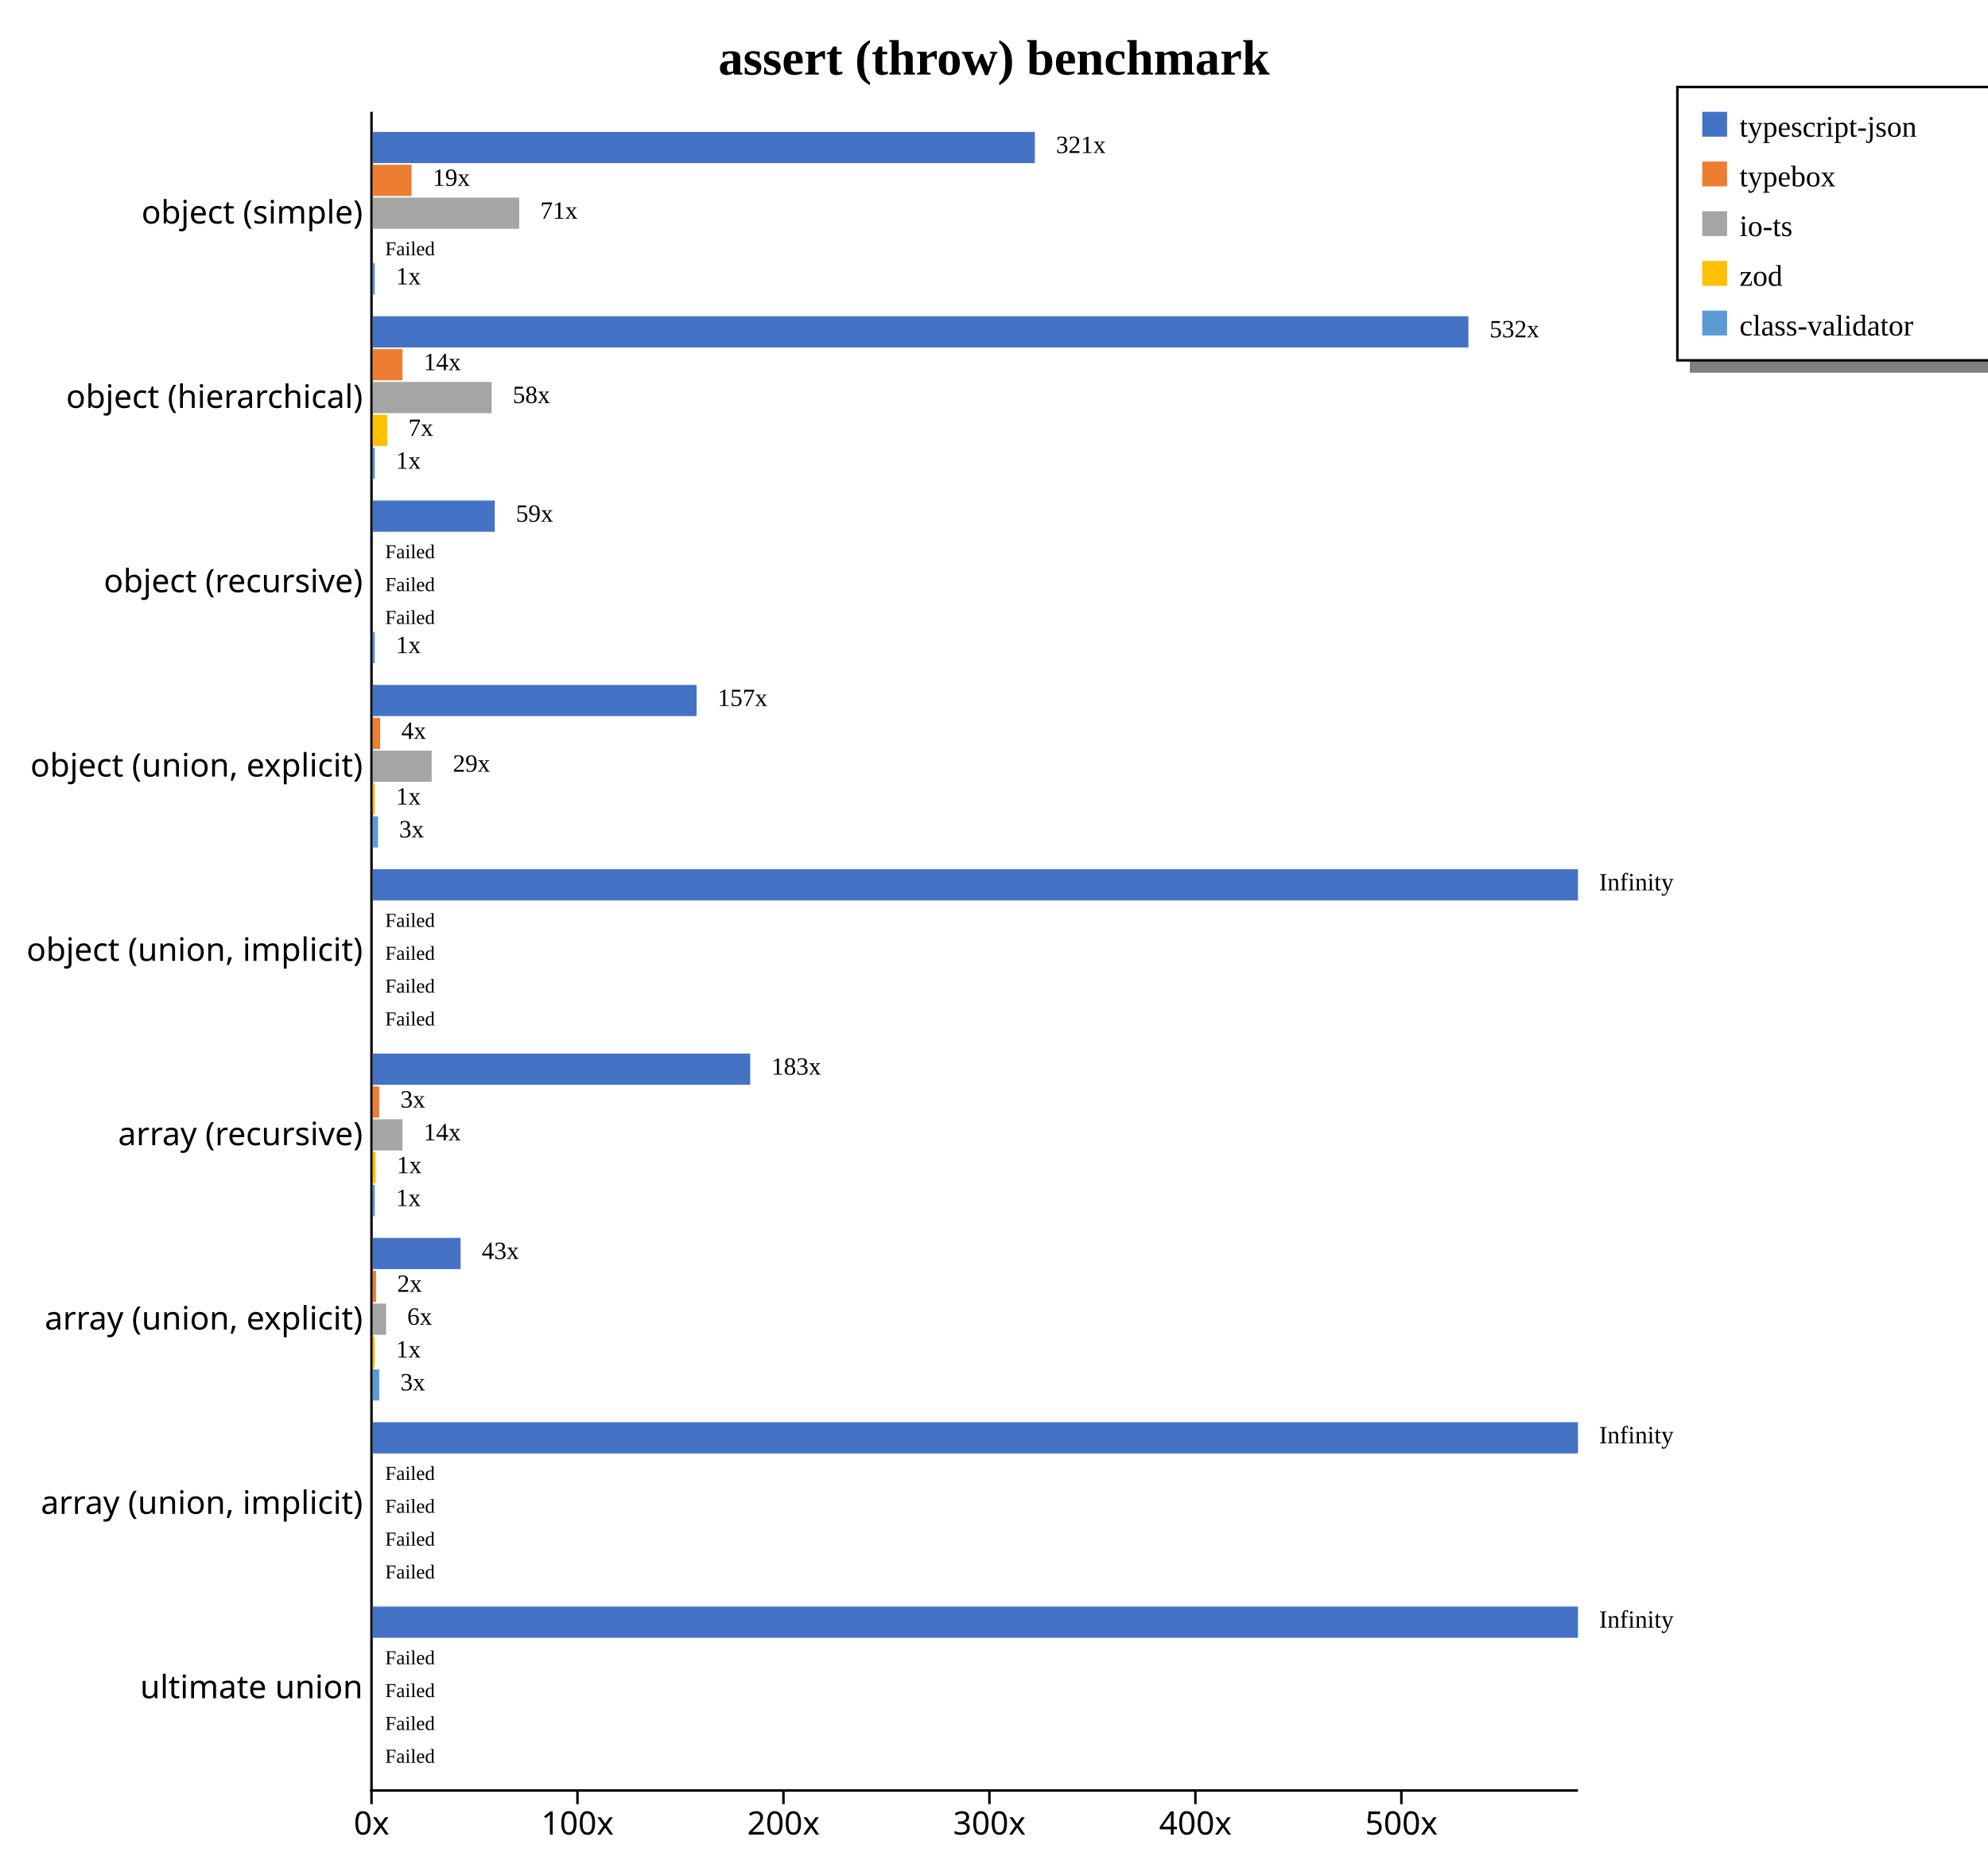
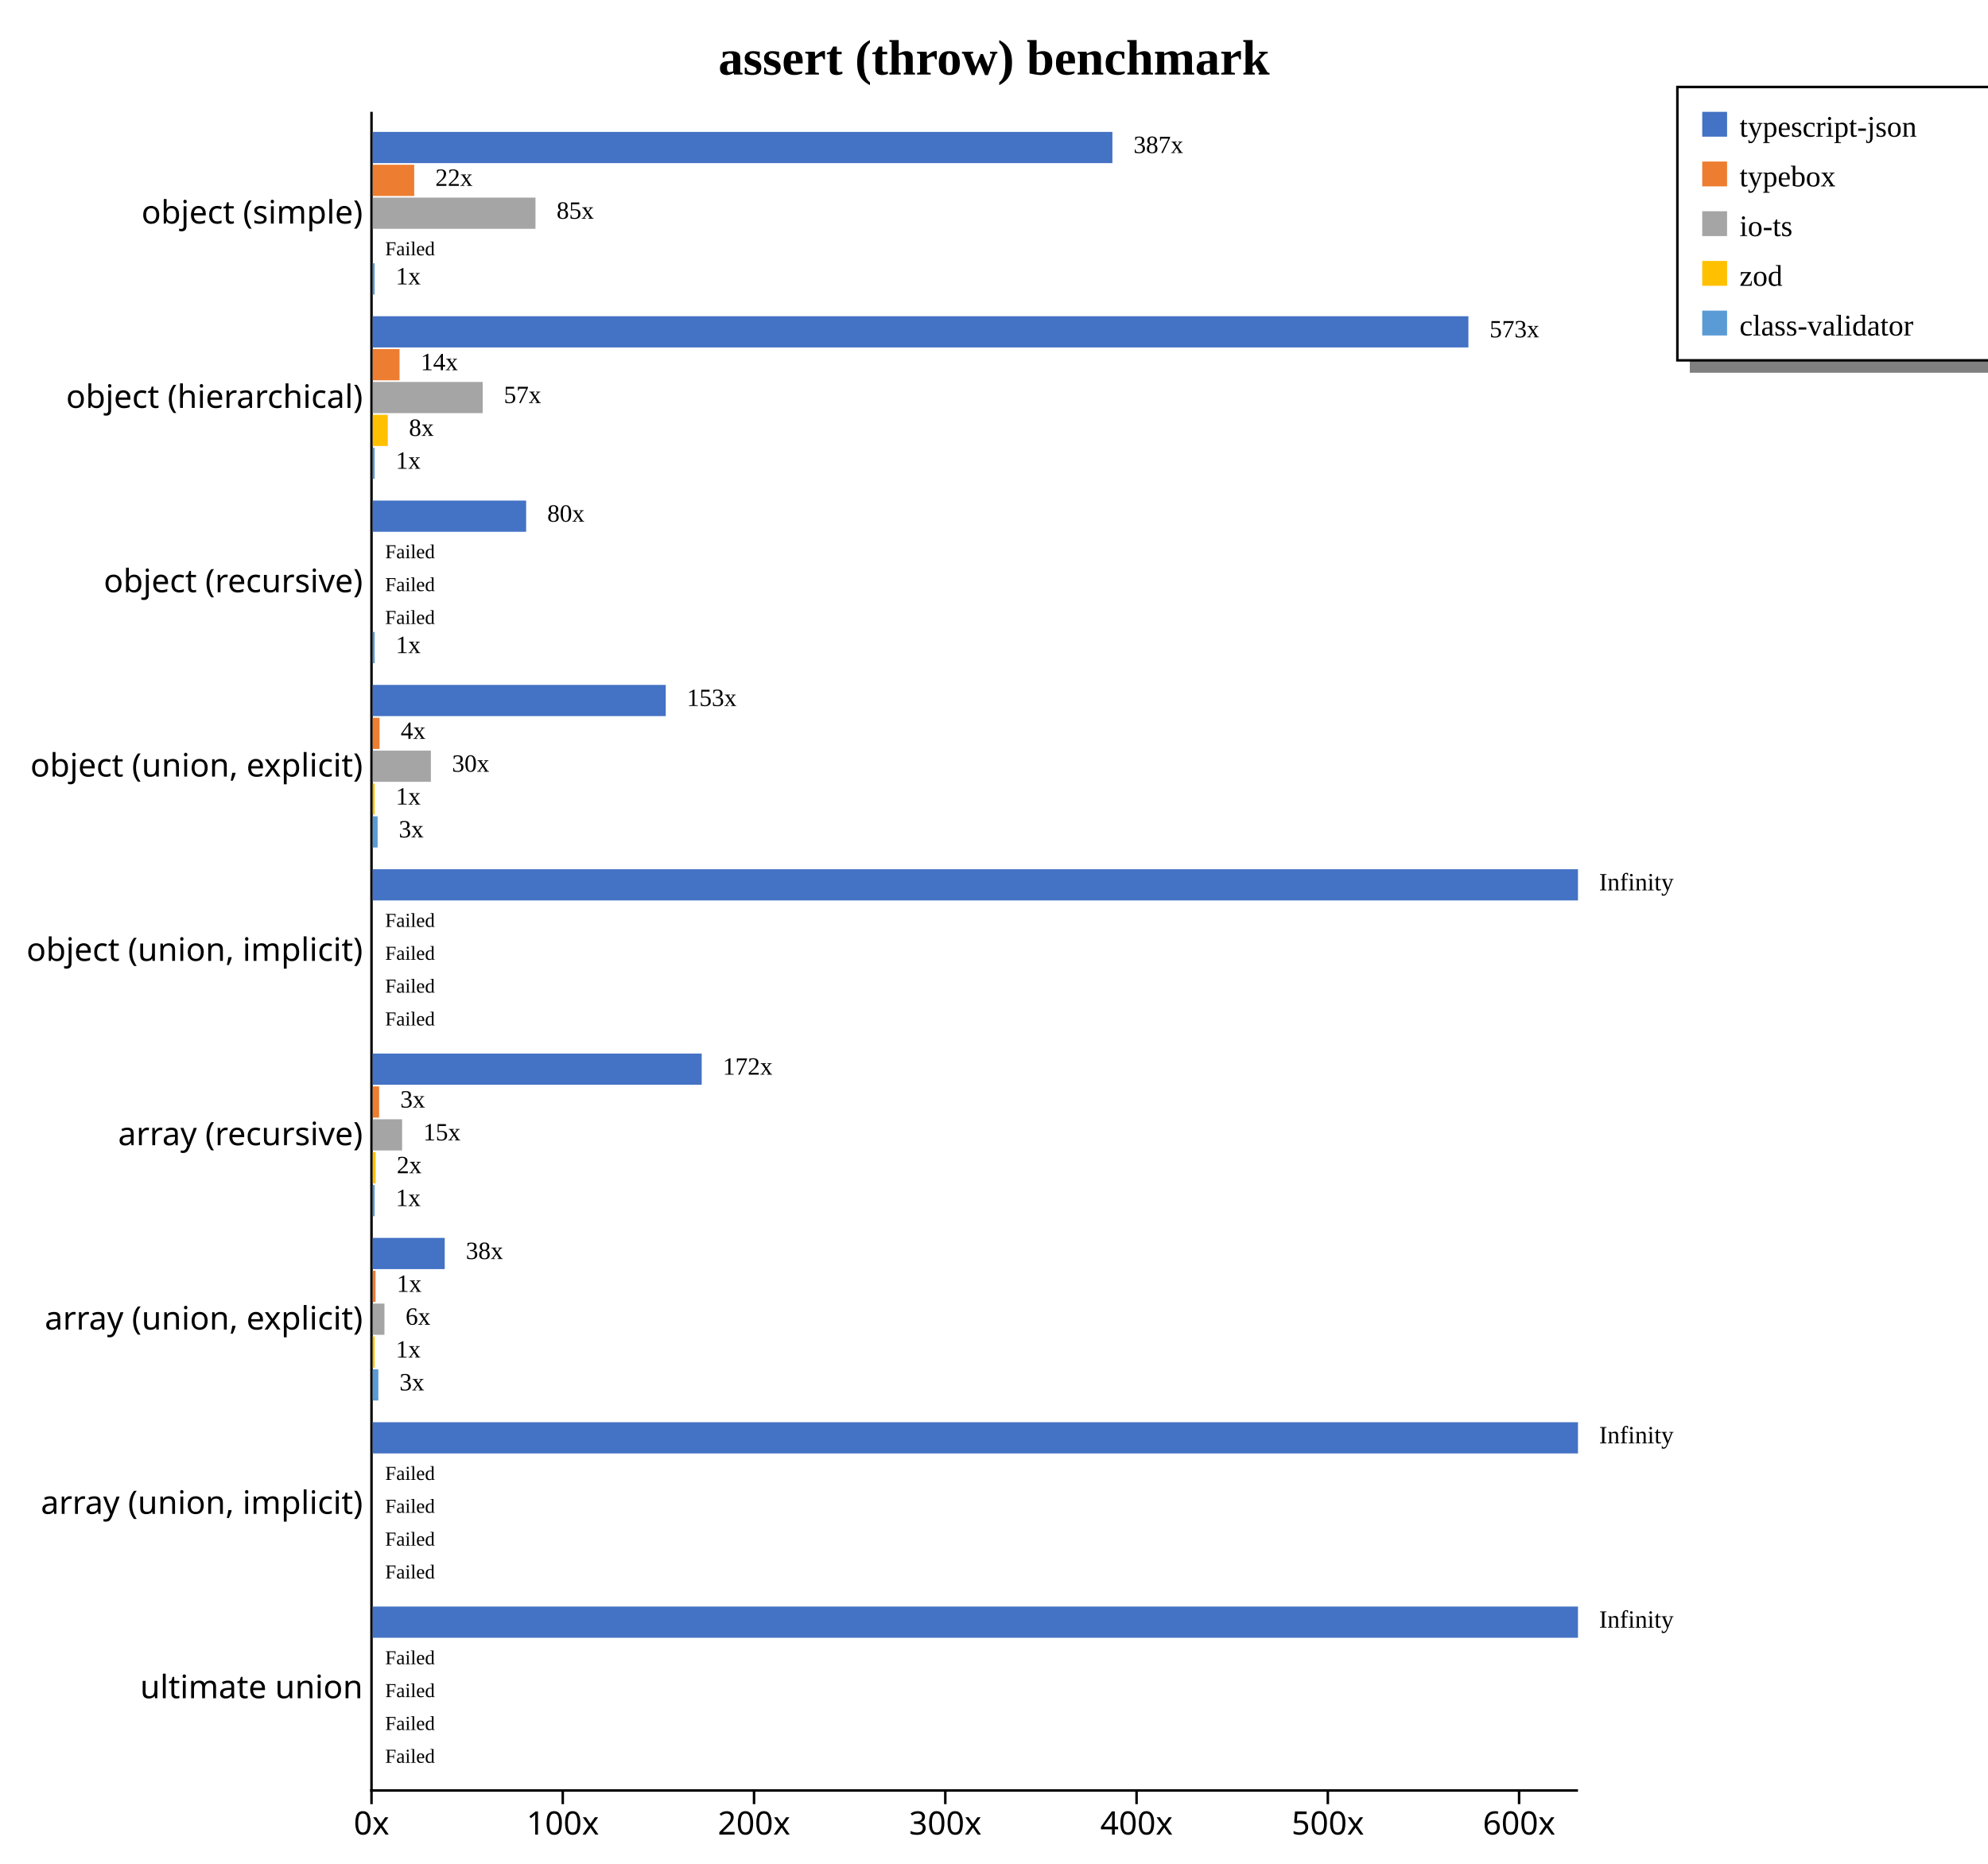
<svg xmlns="http://www.w3.org/2000/svg" width="800" height="750" style="background-color: white;">
  <g class="y axis" transform="translate(149,45)" fill="none" font-size="10" font-family="sans-serif" text-anchor="end" style="font-size: 13px;">
    <path class="domain" stroke="#000" d="M0,0.5H0.5V675.5H0" />
    <g class="tick" opacity="1" transform="translate(0,40.7967)" style="font-size: 13px;">
      <line stroke="#000" x2="0" />
      <text fill="#000" x="-3" dy="0.32em">object (simple)    </text>
    </g>
    <g class="tick" opacity="1" transform="translate(0,114.9725)" style="font-size: 13px;">
      <line stroke="#000" x2="0" />
      <text fill="#000" x="-3" dy="0.32em">object (hierarchical)    </text>
    </g>
    <g class="tick" opacity="1" transform="translate(0,189.1484)" style="font-size: 13px;">
      <line stroke="#000" x2="0" />
      <text fill="#000" x="-3" dy="0.32em">object (recursive)    </text>
    </g>
    <g class="tick" opacity="1" transform="translate(0,263.3242)" style="font-size: 13px;">
      <line stroke="#000" x2="0" />
      <text fill="#000" x="-3" dy="0.32em">object (union, explicit)    </text>
    </g>
    <g class="tick" opacity="1" transform="translate(0,337.5)" style="font-size: 13px;">
      <line stroke="#000" x2="0" />
      <text fill="#000" x="-3" dy="0.32em">object (union, implicit)    </text>
    </g>
    <g class="tick" opacity="1" transform="translate(0,411.6758)" style="font-size: 13px;">
      <line stroke="#000" x2="0" />
      <text fill="#000" x="-3" dy="0.32em">array (recursive)    </text>
    </g>
    <g class="tick" opacity="1" transform="translate(0,485.8516)" style="font-size: 13px;">
      <line stroke="#000" x2="0" />
      <text fill="#000" x="-3" dy="0.32em">array (union, explicit)    </text>
    </g>
    <g class="tick" opacity="1" transform="translate(0,560.0275)" style="font-size: 13px;">
      <line stroke="#000" x2="0" />
      <text fill="#000" x="-3" dy="0.32em">array (union, implicit)    </text>
    </g>
    <g class="tick" opacity="1" transform="translate(0,634.2033)" style="font-size: 13px;">
      <line stroke="#000" x2="0" />
      <text fill="#000" x="-3" dy="0.32em">ultimate union    </text>
    </g>
  </g>
  <g class="x axis" transform="translate(149,720)" fill="none" font-size="10" font-family="sans-serif" text-anchor="middle" style="font-size: 13px;">
    <path class="domain" stroke="#000" d="M0.5,0V0.5H485.5V0" />
    <g class="tick" opacity="1" transform="translate(0.5,0)" style="font-size: 13px;">
      <line stroke="#000" y2="6" />
      <text fill="#000" y="9" dy="0.71em">0x</text>
    </g>
-     <g class="tick" opacity="1" transform="translate(83.38615,0)" style="font-size: 13px;">
+     <g class="tick" opacity="1" transform="translate(77.46757,0)" style="font-size: 13px;">
      <line stroke="#000" y2="6" />
      <text fill="#000" y="9" dy="0.71em">100x</text>
    </g>
-     <g class="tick" opacity="1" transform="translate(166.2723,0)" style="font-size: 13px;">
+     <g class="tick" opacity="1" transform="translate(154.4351,0)" style="font-size: 13px;">
      <line stroke="#000" y2="6" />
      <text fill="#000" y="9" dy="0.71em">200x</text>
    </g>
-     <g class="tick" opacity="1" transform="translate(249.1584,0)" style="font-size: 13px;">
+     <g class="tick" opacity="1" transform="translate(231.4027,0)" style="font-size: 13px;">
      <line stroke="#000" y2="6" />
      <text fill="#000" y="9" dy="0.71em">300x</text>
    </g>
-     <g class="tick" opacity="1" transform="translate(332.0446,0)" style="font-size: 13px;">
+     <g class="tick" opacity="1" transform="translate(308.3703,0)" style="font-size: 13px;">
      <line stroke="#000" y2="6" />
      <text fill="#000" y="9" dy="0.71em">400x</text>
    </g>
-     <g class="tick" opacity="1" transform="translate(414.9307,0)" style="font-size: 13px;">
+     <g class="tick" opacity="1" transform="translate(385.3378,0)" style="font-size: 13px;">
      <line stroke="#000" y2="6" />
      <text fill="#000" y="9" dy="0.71em">500x</text>
+     </g>
+     <g class="tick" opacity="1" transform="translate(462.3054,0)" style="font-size: 13px;">
+       <line stroke="#000" y2="6" />
+       <text fill="#000" y="9" dy="0.71em">600x</text>
    </g>
  </g>
  <text transform="translate(400, 30)" style="text-anchor: middle; font-size: 20px; font-weight: bold;">assert (throw) benchmark</text>
  <rect x="680" y="145" width="200" height="5" fill="gray" />
  <rect x="675" y="35" width="200" height="110" fill="none" stroke="black" />
  <rect x="685" y="45" width="10" height="10" style="fill: #4472c4;" />
  <text x="700" y="55" style="font-size: 12px;">typescript-json</text>
  <rect x="685" y="65" width="10" height="10" style="fill: #ed7d31;" />
  <text x="700" y="75" style="font-size: 12px;">typebox</text>
  <rect x="685" y="85" width="10" height="10" style="fill: #a5a5a5;" />
  <text x="700" y="95" style="font-size: 12px;">io-ts</text>
  <rect x="685" y="105" width="10" height="10" style="fill: #ffc000;" />
  <text x="700" y="115" style="font-size: 12px;">zod</text>
  <rect x="685" y="125" width="10" height="10" style="fill: #5b9bd5;" />
  <text x="700" y="135" style="font-size: 12px;">class-validator</text>
  <g style="font-size: 13px;">
    <g style="font-size: 13px;">
-       <rect x="150" y="53.079" width="266.436" height="12.558" fill="#4472c4" />
-       <rect x="150" y="66.298" width="15.611" height="12.558" fill="#ed7d31" />
-       <rect x="150" y="79.517" width="58.926" height="12.558" fill="#a5a5a5" />
+       <rect x="150" y="53.079" width="297.645" height="12.558" fill="#4472c4" />
+       <rect x="150" y="66.298" width="16.683" height="12.558" fill="#ed7d31" />
+       <rect x="150" y="79.517" width="65.484" height="12.558" fill="#a5a5a5" />
      <rect x="150" y="92.737" width="0" height="12.558" fill="#ffc000" />
-       <rect x="150" y="105.956" width="0.829" height="12.558" fill="#5b9bd5" />
-       <text class="label" x="424.936" y="61.579" font-size="10px">321x</text>
-       <text class="label" x="174.111" y="74.798" font-size="10px">19x</text>
-       <text class="label" x="217.426" y="88.017" font-size="10px">71x</text>
+       <rect x="150" y="105.956" width="0.77" height="12.558" fill="#5b9bd5" />
+       <text class="label" x="456.145" y="61.579" font-size="10px">387x</text>
+       <text class="label" x="175.183" y="74.798" font-size="10px">22x</text>
+       <text class="label" x="223.984" y="88.017" font-size="10px">85x</text>
      <text class="label" x="158.5" y="101.237" font-size="10px" />
-       <text class="label" x="159.329" y="114.456" font-size="10px">1x</text>
-       <text class="label" x="421.436" y="63.079" font-size="8px" />
-       <text class="label" x="170.611" y="76.298" font-size="8px" />
-       <text class="label" x="213.926" y="89.517" font-size="8px" />
+       <text class="label" x="159.27" y="114.456" font-size="10px">1x</text>
+       <text class="label" x="452.645" y="63.079" font-size="8px" />
+       <text class="label" x="171.683" y="76.298" font-size="8px" />
+       <text class="label" x="220.484" y="89.517" font-size="8px" />
      <text class="label" x="155" y="102.737" font-size="8px">Failed</text>
-       <text class="label" x="155.829" y="115.956" font-size="8px" />
+       <text class="label" x="155.77" y="115.956" font-size="8px" />
    </g>
    <g style="font-size: 13px;">
      <rect x="150" y="127.254" width="440.909" height="12.558" fill="#4472c4" />
-       <rect x="150" y="140.474" width="11.985" height="12.558" fill="#ed7d31" />
-       <rect x="150" y="153.693" width="47.837" height="12.558" fill="#a5a5a5" />
-       <rect x="150" y="166.913" width="5.827" height="12.558" fill="#ffc000" />
-       <rect x="150" y="180.132" width="0.829" height="12.558" fill="#5b9bd5" />
-       <text class="label" x="599.409" y="135.754" font-size="10px">532x</text>
-       <text class="label" x="170.485" y="148.974" font-size="10px">14x</text>
-       <text class="label" x="206.337" y="162.193" font-size="10px">58x</text>
-       <text class="label" x="164.327" y="175.413" font-size="10px">7x</text>
-       <text class="label" x="159.329" y="188.632" font-size="10px">1x</text>
+       <rect x="150" y="140.474" width="10.784" height="12.558" fill="#ed7d31" />
+       <rect x="150" y="153.693" width="44.245" height="12.558" fill="#a5a5a5" />
+       <rect x="150" y="166.913" width="6.067" height="12.558" fill="#ffc000" />
+       <rect x="150" y="180.132" width="0.77" height="12.558" fill="#5b9bd5" />
+       <text class="label" x="599.409" y="135.754" font-size="10px">573x</text>
+       <text class="label" x="169.284" y="148.974" font-size="10px">14x</text>
+       <text class="label" x="202.745" y="162.193" font-size="10px">57x</text>
+       <text class="label" x="164.567" y="175.413" font-size="10px">8x</text>
+       <text class="label" x="159.27" y="188.632" font-size="10px">1x</text>
      <text class="label" x="595.909" y="137.254" font-size="8px" />
-       <text class="label" x="166.985" y="150.474" font-size="8px" />
-       <text class="label" x="202.837" y="163.693" font-size="8px" />
-       <text class="label" x="160.827" y="176.913" font-size="8px" />
-       <text class="label" x="155.829" y="190.132" font-size="8px" />
-     </g>
-     <g style="font-size: 13px;">
-       <rect x="150" y="201.43" width="49.11" height="12.558" fill="#4472c4" />
+       <text class="label" x="165.784" y="150.474" font-size="8px" />
+       <text class="label" x="199.245" y="163.693" font-size="8px" />
+       <text class="label" x="161.067" y="176.913" font-size="8px" />
+       <text class="label" x="155.77" y="190.132" font-size="8px" />
+     </g>
+     <g style="font-size: 13px;">
+       <rect x="150" y="201.43" width="61.728" height="12.558" fill="#4472c4" />
      <rect x="150" y="214.65" width="0" height="12.558" fill="#ed7d31" />
      <rect x="150" y="227.869" width="0" height="12.558" fill="#a5a5a5" />
      <rect x="150" y="241.089" width="0" height="12.558" fill="#ffc000" />
-       <rect x="150" y="254.308" width="0.829" height="12.558" fill="#5b9bd5" />
-       <text class="label" x="207.61" y="209.93" font-size="10px">59x</text>
+       <rect x="150" y="254.308" width="0.77" height="12.558" fill="#5b9bd5" />
+       <text class="label" x="220.228" y="209.93" font-size="10px">80x</text>
      <text class="label" x="158.5" y="223.15" font-size="10px" />
      <text class="label" x="158.5" y="236.369" font-size="10px" />
      <text class="label" x="158.5" y="249.589" font-size="10px" />
-       <text class="label" x="159.329" y="262.808" font-size="10px">1x</text>
-       <text class="label" x="204.11" y="211.43" font-size="8px" />
+       <text class="label" x="159.27" y="262.808" font-size="10px">1x</text>
+       <text class="label" x="216.728" y="211.43" font-size="8px" />
      <text class="label" x="155" y="224.65" font-size="8px">Failed</text>
      <text class="label" x="155" y="237.869" font-size="8px">Failed</text>
      <text class="label" x="155" y="251.089" font-size="8px">Failed</text>
-       <text class="label" x="155.829" y="264.308" font-size="8px" />
-     </g>
-     <g style="font-size: 13px;">
-       <rect x="150" y="275.606" width="130.313" height="12.558" fill="#4472c4" />
-       <rect x="150" y="288.825" width="2.97" height="12.558" fill="#ed7d31" />
-       <rect x="150" y="302.045" width="23.713" height="12.558" fill="#a5a5a5" />
-       <rect x="150" y="315.264" width="0.829" height="12.558" fill="#ffc000" />
-       <rect x="150" y="328.484" width="2.109" height="12.558" fill="#5b9bd5" />
-       <text class="label" x="288.813" y="284.106" font-size="10px">157x</text>
-       <text class="label" x="161.47" y="297.325" font-size="10px">4x</text>
-       <text class="label" x="182.213" y="310.545" font-size="10px">29x</text>
-       <text class="label" x="159.329" y="323.764" font-size="10px">1x</text>
-       <text class="label" x="160.609" y="336.984" font-size="10px">3x</text>
-       <text class="label" x="285.313" y="285.606" font-size="8px" />
-       <text class="label" x="157.97" y="298.825" font-size="8px" />
-       <text class="label" x="178.713" y="312.045" font-size="8px" />
-       <text class="label" x="155.829" y="325.264" font-size="8px" />
-       <text class="label" x="157.109" y="338.484" font-size="8px" />
+       <text class="label" x="155.77" y="264.308" font-size="8px" />
+     </g>
+     <g style="font-size: 13px;">
+       <rect x="150" y="275.606" width="117.909" height="12.558" fill="#4472c4" />
+       <rect x="150" y="288.825" width="2.743" height="12.558" fill="#ed7d31" />
+       <rect x="150" y="302.045" width="23.393" height="12.558" fill="#a5a5a5" />
+       <rect x="150" y="315.264" width="0.77" height="12.558" fill="#ffc000" />
+       <rect x="150" y="328.484" width="1.967" height="12.558" fill="#5b9bd5" />
+       <text class="label" x="276.409" y="284.106" font-size="10px">153x</text>
+       <text class="label" x="161.243" y="297.325" font-size="10px">4x</text>
+       <text class="label" x="181.893" y="310.545" font-size="10px">30x</text>
+       <text class="label" x="159.27" y="323.764" font-size="10px">1x</text>
+       <text class="label" x="160.467" y="336.984" font-size="10px">3x</text>
+       <text class="label" x="272.909" y="285.606" font-size="8px" />
+       <text class="label" x="157.743" y="298.825" font-size="8px" />
+       <text class="label" x="178.393" y="312.045" font-size="8px" />
+       <text class="label" x="155.77" y="325.264" font-size="8px" />
+       <text class="label" x="156.967" y="338.484" font-size="8px" />
    </g>
    <g style="font-size: 13px;">
      <rect x="150" y="349.782" width="485" height="12.558" fill="#4472c4" />
      <rect x="150" y="363.001" width="0" height="12.558" fill="#ed7d31" />
      <rect x="150" y="376.221" width="0" height="12.558" fill="#a5a5a5" />
      <rect x="150" y="389.44" width="0" height="12.558" fill="#ffc000" />
      <rect x="150" y="402.66" width="0" height="12.558" fill="#5b9bd5" />
      <text class="label" x="643.5" y="358.282" font-size="10px">Infinity</text>
      <text class="label" x="158.5" y="371.501" font-size="10px" />
      <text class="label" x="158.5" y="384.721" font-size="10px" />
      <text class="label" x="158.5" y="397.94" font-size="10px" />
      <text class="label" x="158.5" y="411.16" font-size="10px" />
      <text class="label" x="640" y="359.782" font-size="8px" />
      <text class="label" x="155" y="373.001" font-size="8px">Failed</text>
      <text class="label" x="155" y="386.221" font-size="8px">Failed</text>
      <text class="label" x="155" y="399.44" font-size="8px">Failed</text>
      <text class="label" x="155" y="412.66" font-size="8px">Failed</text>
    </g>
    <g style="font-size: 13px;">
-       <rect x="150" y="423.958" width="151.9" height="12.558" fill="#4472c4" />
-       <rect x="150" y="437.177" width="2.611" height="12.558" fill="#ed7d31" />
-       <rect x="150" y="450.397" width="11.963" height="12.558" fill="#a5a5a5" />
-       <rect x="150" y="463.616" width="1.163" height="12.558" fill="#ffc000" />
-       <rect x="150" y="476.835" width="0.829" height="12.558" fill="#5b9bd5" />
-       <text class="label" x="310.4" y="432.458" font-size="10px">183x</text>
-       <text class="label" x="161.111" y="445.677" font-size="10px">3x</text>
-       <text class="label" x="170.463" y="458.897" font-size="10px">14x</text>
-       <text class="label" x="159.663" y="472.116" font-size="10px">1x</text>
-       <text class="label" x="159.329" y="485.335" font-size="10px">1x</text>
-       <text class="label" x="306.9" y="433.958" font-size="8px" />
-       <text class="label" x="157.611" y="447.177" font-size="8px" />
-       <text class="label" x="166.963" y="460.397" font-size="8px" />
-       <text class="label" x="156.163" y="473.616" font-size="8px" />
-       <text class="label" x="155.829" y="486.835" font-size="8px" />
-     </g>
-     <g style="font-size: 13px;">
-       <rect x="150" y="498.134" width="35.349" height="12.558" fill="#4472c4" />
-       <rect x="150" y="511.353" width="1.327" height="12.558" fill="#ed7d31" />
-       <rect x="150" y="524.572" width="5.359" height="12.558" fill="#a5a5a5" />
-       <rect x="150" y="537.792" width="0.829" height="12.558" fill="#ffc000" />
-       <rect x="150" y="551.011" width="2.616" height="12.558" fill="#5b9bd5" />
-       <text class="label" x="193.849" y="506.634" font-size="10px">43x</text>
-       <text class="label" x="159.827" y="519.853" font-size="10px">2x</text>
-       <text class="label" x="163.859" y="533.072" font-size="10px">6x</text>
-       <text class="label" x="159.329" y="546.292" font-size="10px">1x</text>
-       <text class="label" x="161.116" y="559.511" font-size="10px">3x</text>
-       <text class="label" x="190.349" y="508.134" font-size="8px" />
-       <text class="label" x="156.327" y="521.353" font-size="8px" />
-       <text class="label" x="160.359" y="534.572" font-size="8px" />
-       <text class="label" x="155.829" y="547.792" font-size="8px" />
-       <text class="label" x="157.616" y="561.011" font-size="8px" />
+       <rect x="150" y="423.958" width="132.374" height="12.558" fill="#4472c4" />
+       <rect x="150" y="437.177" width="2.564" height="12.558" fill="#ed7d31" />
+       <rect x="150" y="450.397" width="11.811" height="12.558" fill="#a5a5a5" />
+       <rect x="150" y="463.616" width="1.157" height="12.558" fill="#ffc000" />
+       <rect x="150" y="476.835" width="0.77" height="12.558" fill="#5b9bd5" />
+       <text class="label" x="290.874" y="432.458" font-size="10px">172x</text>
+       <text class="label" x="161.064" y="445.677" font-size="10px">3x</text>
+       <text class="label" x="170.311" y="458.897" font-size="10px">15x</text>
+       <text class="label" x="159.657" y="472.116" font-size="10px">2x</text>
+       <text class="label" x="159.27" y="485.335" font-size="10px">1x</text>
+       <text class="label" x="287.374" y="433.958" font-size="8px" />
+       <text class="label" x="157.564" y="447.177" font-size="8px" />
+       <text class="label" x="166.811" y="460.397" font-size="8px" />
+       <text class="label" x="156.157" y="473.616" font-size="8px" />
+       <text class="label" x="155.77" y="486.835" font-size="8px" />
+     </g>
+     <g style="font-size: 13px;">
+       <rect x="150" y="498.134" width="28.961" height="12.558" fill="#4472c4" />
+       <rect x="150" y="511.353" width="1.128" height="12.558" fill="#ed7d31" />
+       <rect x="150" y="524.572" width="4.707" height="12.558" fill="#a5a5a5" />
+       <rect x="150" y="537.792" width="0.77" height="12.558" fill="#ffc000" />
+       <rect x="150" y="551.011" width="2.254" height="12.558" fill="#5b9bd5" />
+       <text class="label" x="187.461" y="506.634" font-size="10px">38x</text>
+       <text class="label" x="159.628" y="519.853" font-size="10px">1x</text>
+       <text class="label" x="163.207" y="533.072" font-size="10px">6x</text>
+       <text class="label" x="159.27" y="546.292" font-size="10px">1x</text>
+       <text class="label" x="160.754" y="559.511" font-size="10px">3x</text>
+       <text class="label" x="183.961" y="508.134" font-size="8px" />
+       <text class="label" x="156.128" y="521.353" font-size="8px" />
+       <text class="label" x="159.707" y="534.572" font-size="8px" />
+       <text class="label" x="155.77" y="547.792" font-size="8px" />
+       <text class="label" x="157.254" y="561.011" font-size="8px" />
    </g>
    <g style="font-size: 13px;">
      <rect x="150" y="572.309" width="485" height="12.558" fill="#4472c4" />
      <rect x="150" y="585.529" width="0" height="12.558" fill="#ed7d31" />
      <rect x="150" y="598.748" width="0" height="12.558" fill="#a5a5a5" />
      <rect x="150" y="611.968" width="0" height="12.558" fill="#ffc000" />
      <rect x="150" y="625.187" width="0" height="12.558" fill="#5b9bd5" />
      <text class="label" x="643.5" y="580.809" font-size="10px">Infinity</text>
      <text class="label" x="158.5" y="594.029" font-size="10px" />
      <text class="label" x="158.5" y="607.248" font-size="10px" />
      <text class="label" x="158.5" y="620.468" font-size="10px" />
      <text class="label" x="158.5" y="633.687" font-size="10px" />
      <text class="label" x="640" y="582.309" font-size="8px" />
      <text class="label" x="155" y="595.529" font-size="8px">Failed</text>
      <text class="label" x="155" y="608.748" font-size="8px">Failed</text>
      <text class="label" x="155" y="621.968" font-size="8px">Failed</text>
      <text class="label" x="155" y="635.187" font-size="8px">Failed</text>
    </g>
    <g style="font-size: 13px;">
      <rect x="150" y="646.485" width="485" height="12.558" fill="#4472c4" />
      <rect x="150" y="659.705" width="0" height="12.558" fill="#ed7d31" />
      <rect x="150" y="672.924" width="0" height="12.558" fill="#a5a5a5" />
      <rect x="150" y="686.144" width="0" height="12.558" fill="#ffc000" />
      <rect x="150" y="699.363" width="0" height="12.558" fill="#5b9bd5" />
      <text class="label" x="643.5" y="654.985" font-size="10px">Infinity</text>
      <text class="label" x="158.5" y="668.205" font-size="10px" />
      <text class="label" x="158.5" y="681.424" font-size="10px" />
      <text class="label" x="158.5" y="694.644" font-size="10px" />
      <text class="label" x="158.5" y="707.863" font-size="10px" />
      <text class="label" x="640" y="656.485" font-size="8px" />
      <text class="label" x="155" y="669.705" font-size="8px">Failed</text>
      <text class="label" x="155" y="682.924" font-size="8px">Failed</text>
      <text class="label" x="155" y="696.144" font-size="8px">Failed</text>
      <text class="label" x="155" y="709.363" font-size="8px">Failed</text>
    </g>
  </g>
</svg>
